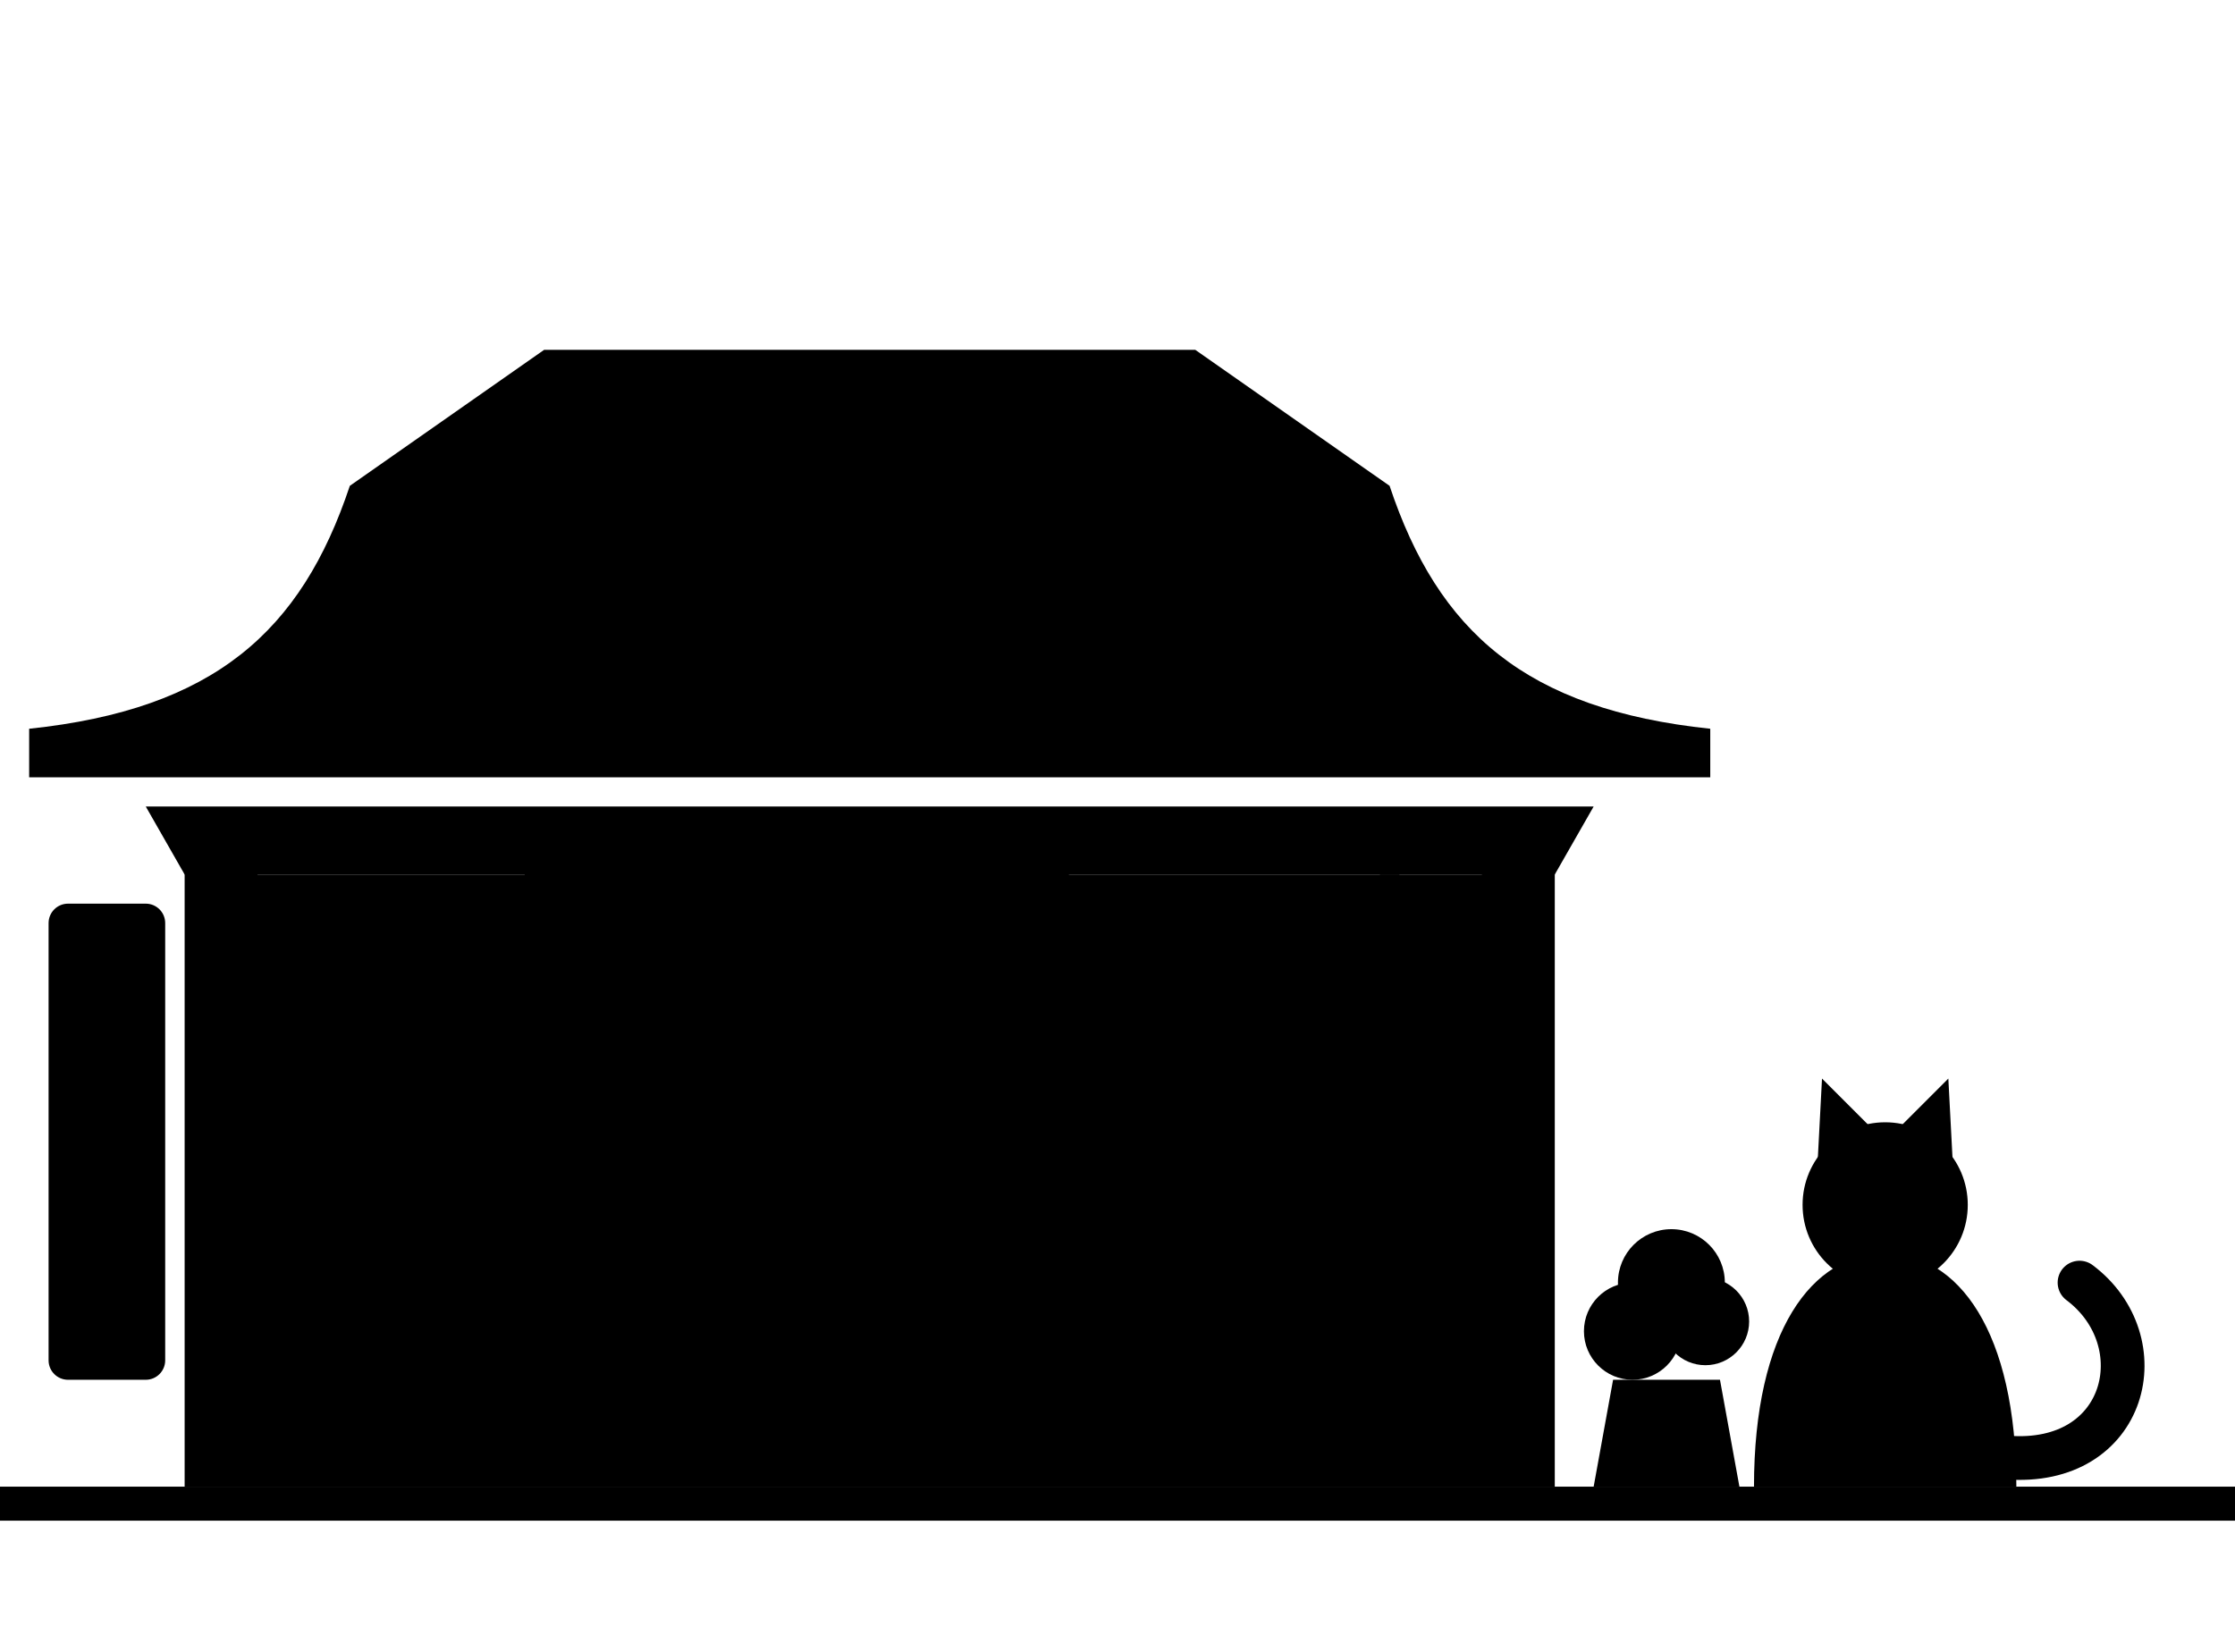
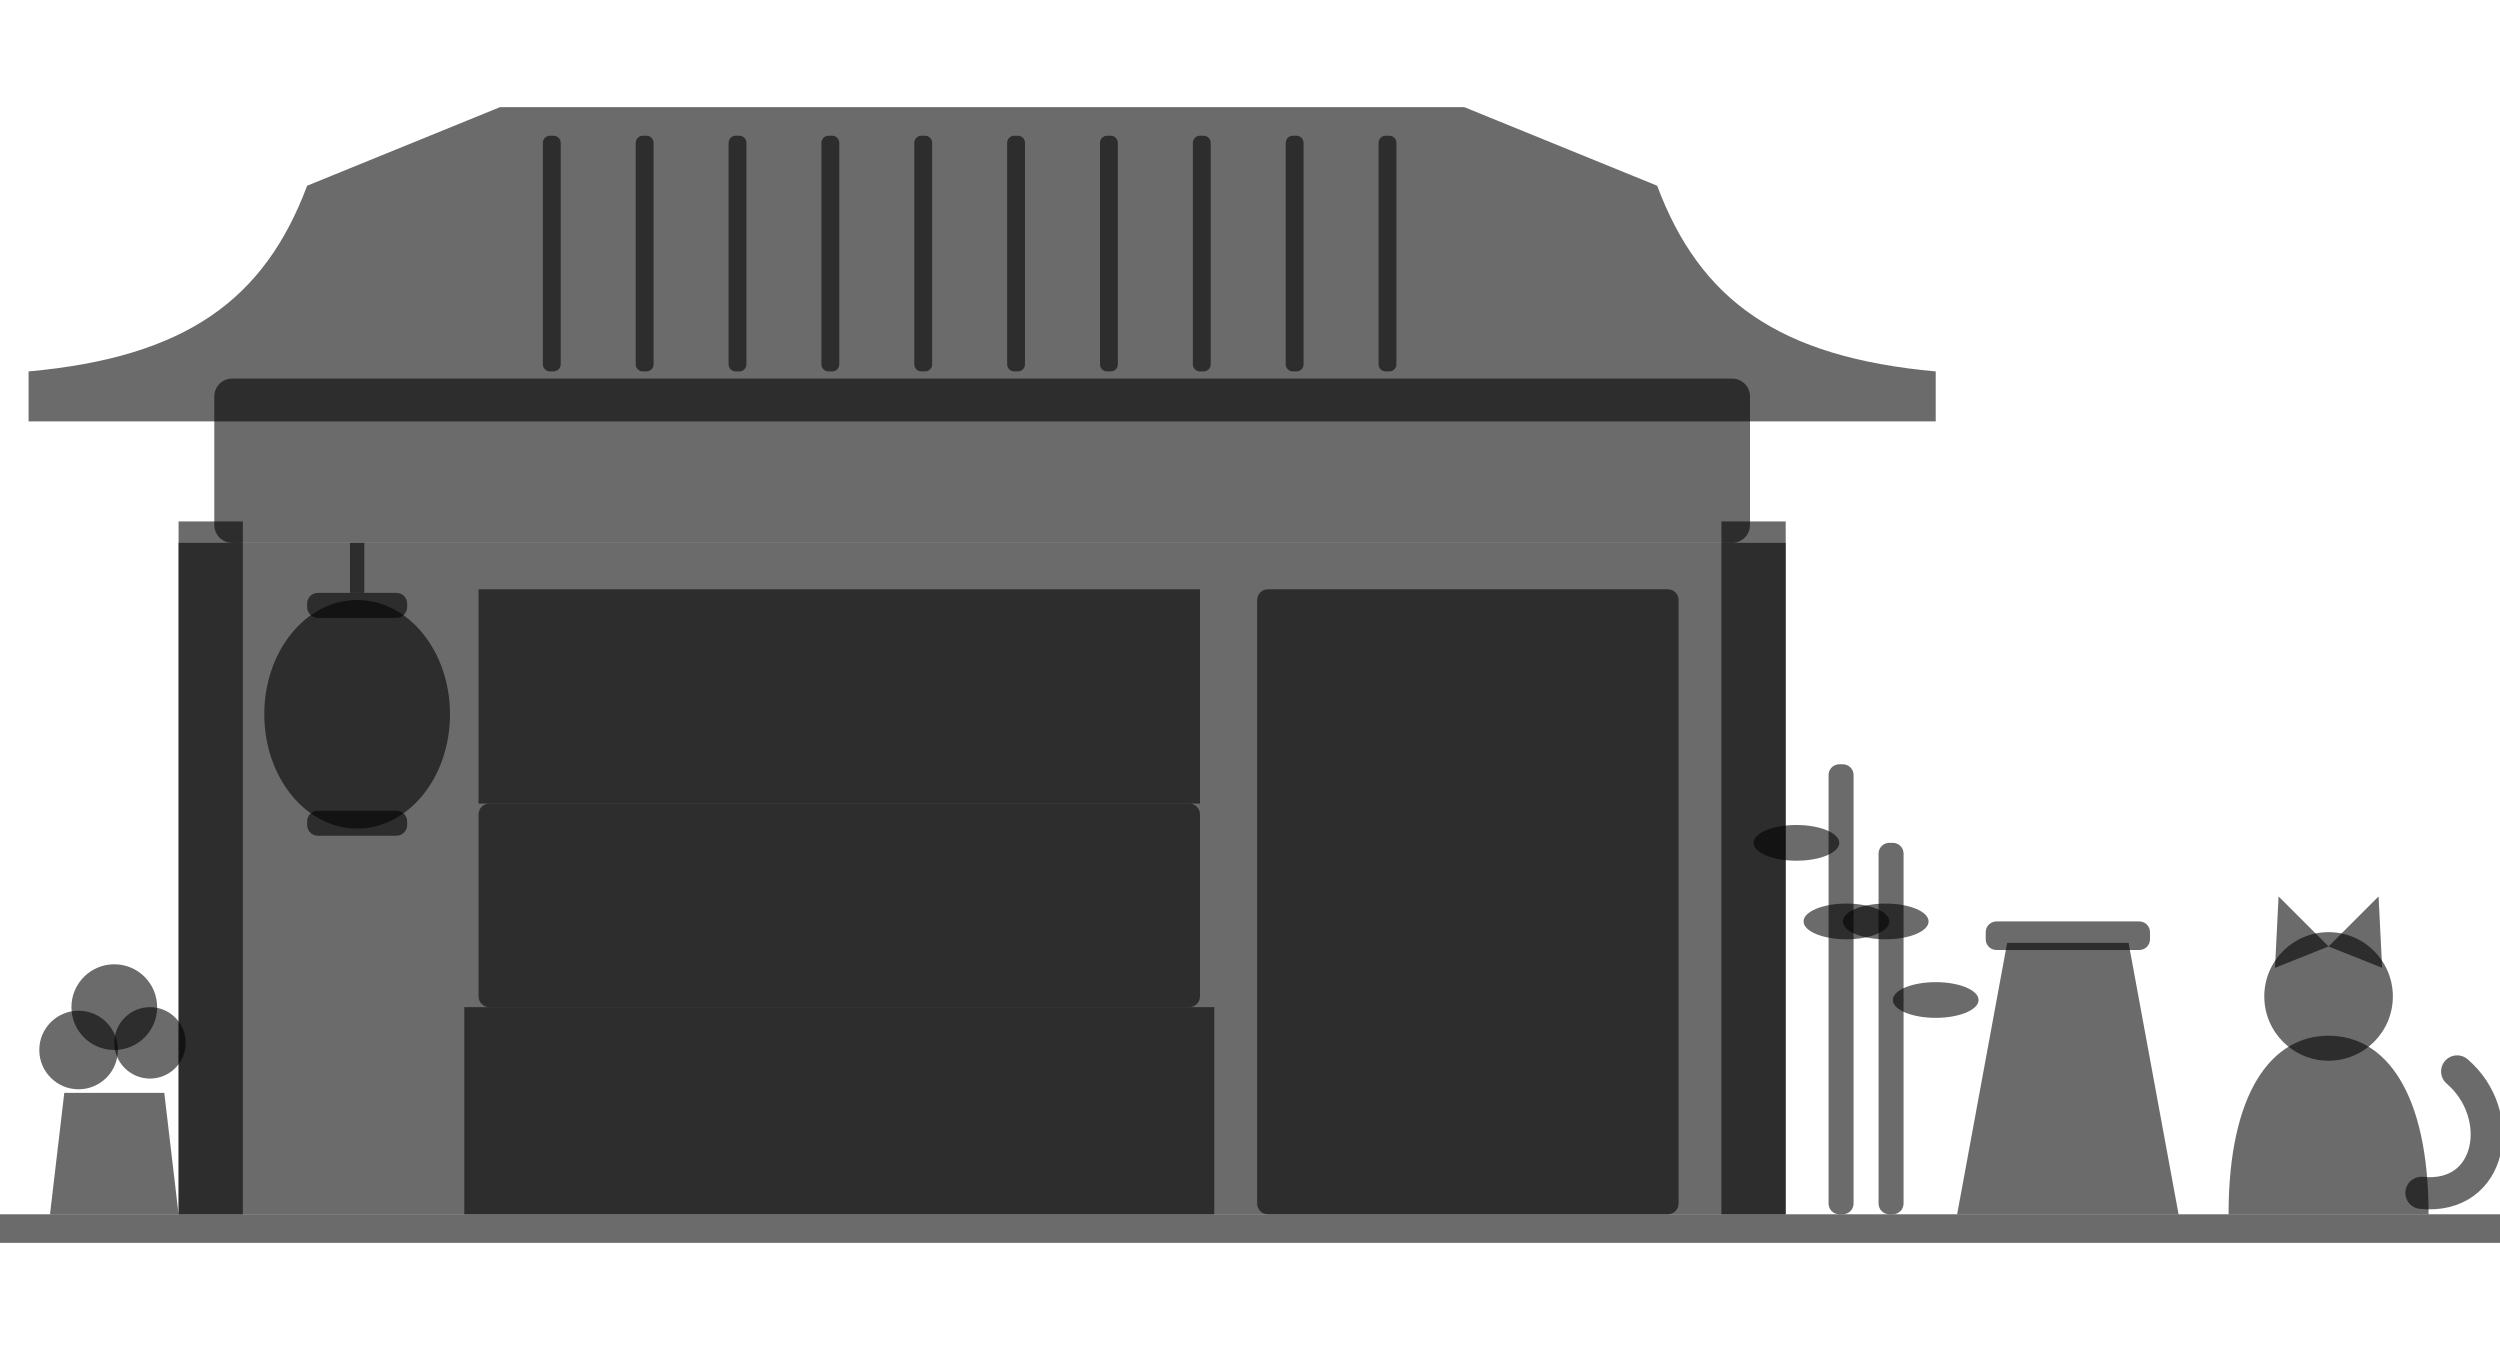
- <svg xmlns="http://www.w3.org/2000/svg" viewBox="0 0 460 340" width="460" height="340" fill="#000">
-   <path d="M6,150 C44,146 62,130 72,100 L112,72 L246,72 L286,100 C296,130 314,146 352,150 L352,160 L6,160 Z" />
-   <path d="M30,166 L328,166 L320,180 L38,180 Z" />
-   <path d="M46,180 L312,180 L312,306 L46,306 Z" />
-   <rect x="38" y="174" width="15" height="132" />
-   <rect x="305" y="174" width="15" height="132" />
-   <rect x="108" y="178" width="112" height="128" />
-   <path d="M112,186 L216,186 L216,236 L112,236 Z" />
-   <rect x="60" y="196" width="48" height="56" rx="3" />
-   <rect x="10" y="186" width="24" height="98" rx="4" />
-   <rect x="284" y="180" width="4" height="14" />
-   <ellipse cx="286" cy="210" rx="15" ry="19" />
-   <path d="M328,306 L332,284 L354,284 L358,306 Z" />
-   <circle cx="336" cy="274" r="10" />
-   <circle cx="351" cy="272" r="9" />
-   <circle cx="344" cy="264" r="11" />
-   <rect x="0" y="306" width="460" height="7" />
-   <path d="M361,306 C361,274 373,258 388,258 C403,258 415,274 415,306 Z" />
-   <circle cx="388" cy="248" r="17" />
-   <path d="M374,241 L375,222 L388,235 Z" />
-   <path d="M402,241 L401,222 L388,235 Z" />
-   <path d="M413,300 C438,302 444,276 428,264" fill="none" stroke="#000" stroke-width="9" stroke-linecap="round" />
+ <svg xmlns="http://www.w3.org/2000/svg" viewBox="0 0 700 380" width="700" height="380" fill="#000">
+   <g fill-opacity="0.58" stroke-opacity="0.58">
+     <path d="M8,104 C52,100 74,84 86,52 L140,30 L410,30 L464,52 C476,84 498,100 542,104 L542,118 L8,118 Z" />
+     <rect x="152" y="38" width="5" height="66" rx="2" />
+     <rect x="178" y="38" width="5" height="66" rx="2" />
+     <rect x="204" y="38" width="5" height="66" rx="2" />
+     <rect x="230" y="38" width="5" height="66" rx="2" />
+     <rect x="256" y="38" width="5" height="66" rx="2" />
+     <rect x="282" y="38" width="5" height="66" rx="2" />
+     <rect x="308" y="38" width="5" height="66" rx="2" />
+     <rect x="334" y="38" width="5" height="66" rx="2" />
+     <rect x="360" y="38" width="5" height="66" rx="2" />
+     <rect x="386" y="38" width="5" height="66" rx="2" />
+     <rect x="60" y="106" width="430" height="46" rx="5" />
+     <path d="M50,152 L500,152 L500,340 L50,340 Z" />
+     <rect x="50" y="146" width="18" height="194" />
+     <rect x="482" y="146" width="18" height="194" />
+     <rect x="98" y="152" width="4" height="14" />
+     <ellipse cx="100" cy="200" rx="26" ry="32" />
+     <rect x="86" y="166" width="28" height="7" rx="3" />
+     <rect x="86" y="227" width="28" height="7" rx="3" />
+     <rect x="134" y="165" width="202" height="60" />
+     <rect x="134" y="225" width="202" height="57" rx="3" />
+     <rect x="130" y="282" width="210" height="58" />
+     <rect x="352" y="165" width="118" height="175" rx="3" />
+     <path d="M14,340 L18,306 L46,306 L50,340 Z" />
+     <circle cx="22" cy="294" r="11" />
+     <circle cx="42" cy="292" r="10" />
+     <circle cx="32" cy="282" r="12" />
+     <rect x="512" y="214" width="7" height="126" rx="3" />
+     <ellipse cx="503" cy="236" rx="12" ry="5" />
+     <ellipse cx="528" cy="258" rx="12" ry="5" />
+     <rect x="526" y="236" width="7" height="104" rx="3" />
+     <ellipse cx="517" cy="258" rx="12" ry="5" />
+     <ellipse cx="542" cy="280" rx="12" ry="5" />
+     <path d="M548,340 L562,264 L596,264 L610,340 Z" />
+     <rect x="556" y="258" width="46" height="8" rx="3" />
+     <rect x="0" y="340" width="700" height="8" />
+     <path d="M624,340 C624,306 636,290 652,290 C668,290 680,306 680,340 Z" />
+     <circle cx="652" cy="279" r="18" />
+     <path d="M637,271 L638,251 L652,265 Z" />
+     <path d="M667,271 L666,251 L652,265 Z" />
+     <path d="M678,334 C698,336 702,312 688,300" fill="none" stroke="#000" stroke-width="9" stroke-linecap="round" />
+   </g>
</svg>
